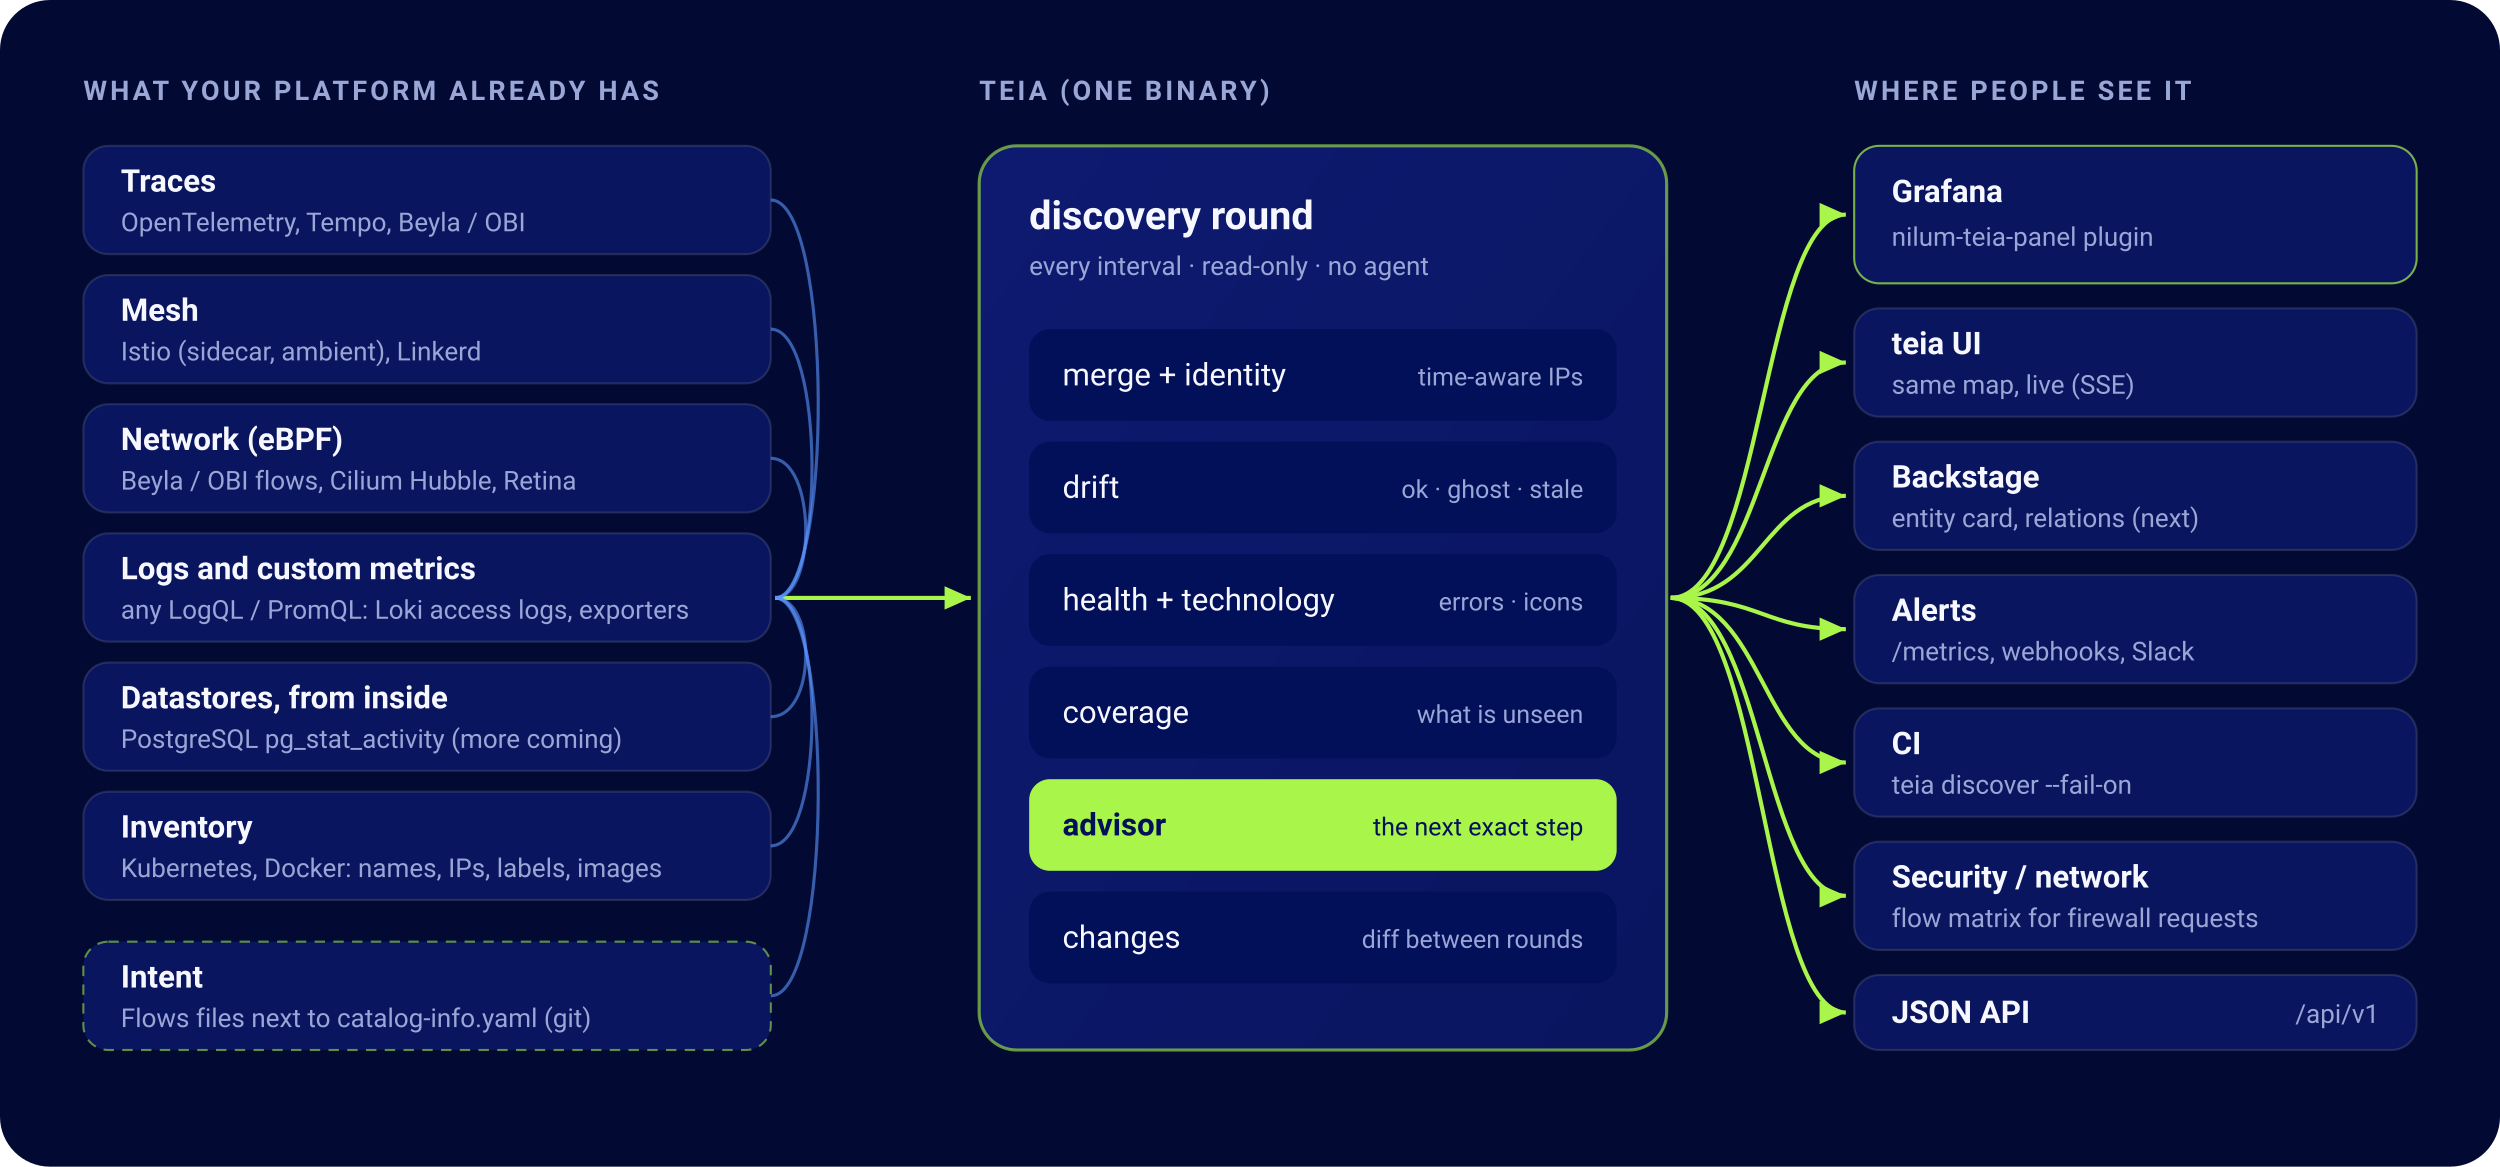
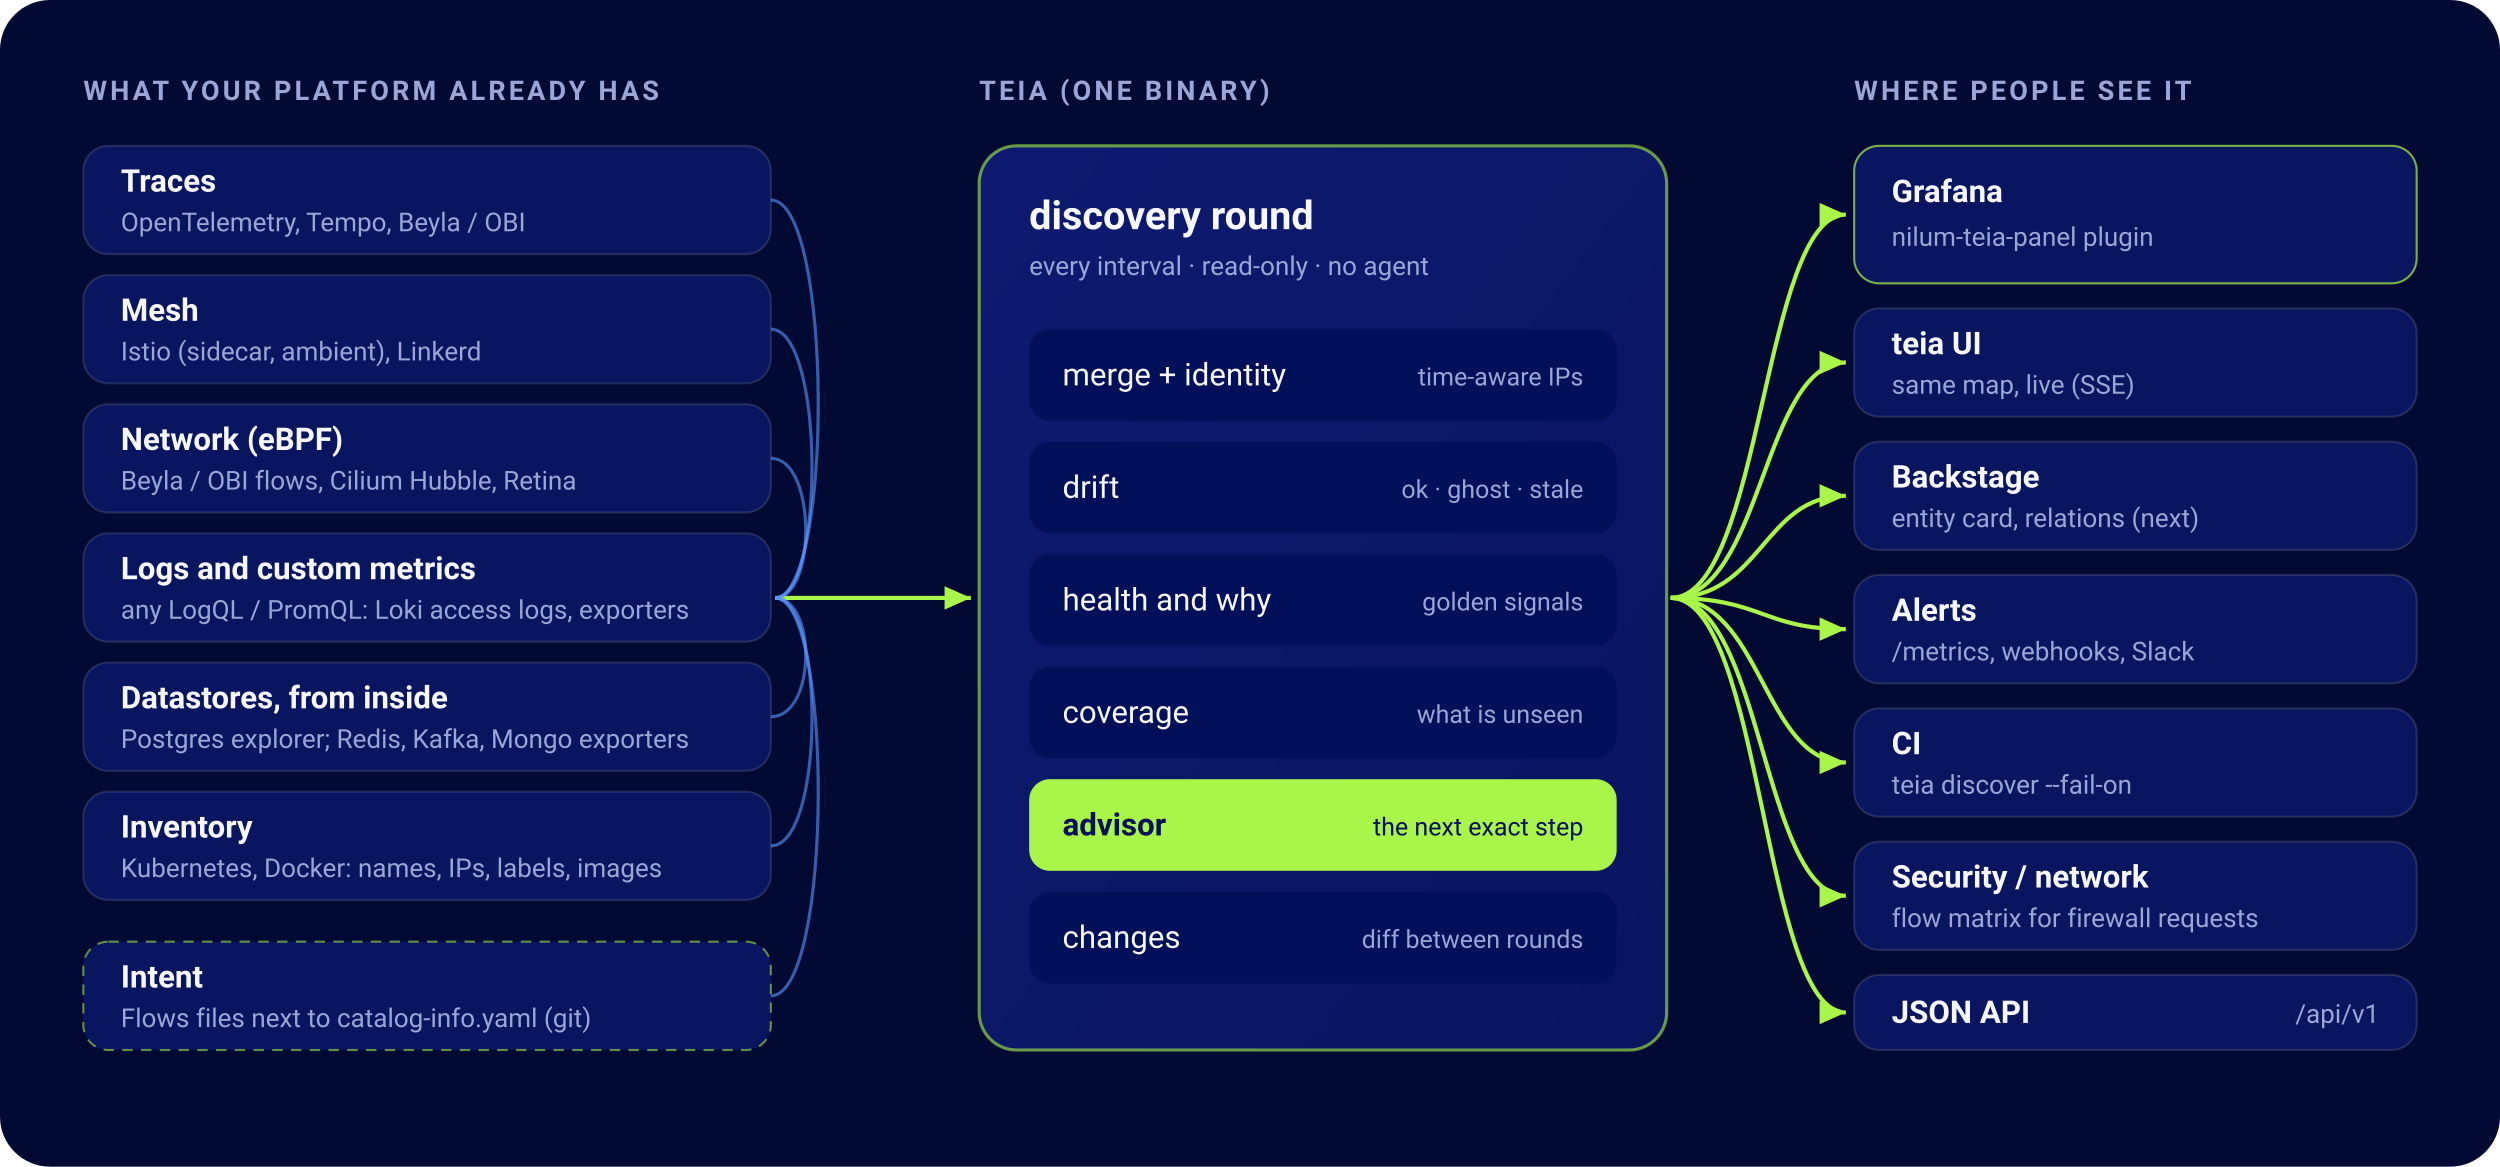
<svg xmlns="http://www.w3.org/2000/svg" viewBox="0 0 1200 560" font-family="Outfit, 'Segoe UI', Roboto, Helvetica, Arial, sans-serif">
  <defs>
    <marker id="arrow" viewBox="0 0 10 10" refX="9" refY="5" markerWidth="7" markerHeight="7" orient="auto-start-reverse">
      <path d="M0,1 L9,5 L0,9 z" fill="#a9f549" />
    </marker>
    <linearGradient id="core" x1="0" y1="0" x2="1" y2="1">
      <stop offset="0" stop-color="#0d1a70" />
      <stop offset="1" stop-color="#0a155f" />
    </linearGradient>
  </defs>
  <rect width="1200" height="560" rx="24" fill="#020a33" />
  <g fill="#9aa6d6" font-size="13" font-weight="600" letter-spacing="1.5">
    <text x="40" y="48">WHAT YOUR PLATFORM ALREADY HAS</text>
    <text x="470" y="48">TEIA (ONE BINARY)</text>
    <text x="890" y="48">WHERE PEOPLE SEE IT</text>
  </g>
  <g font-size="15" fill="#f7f8ff">
    <g transform="translate(40 70)">
      <rect width="330" height="52" rx="12" fill="#0a155f" stroke="rgba(255,255,255,.12)" />
      <text x="18" y="22" font-weight="600">Traces</text>
      <text x="18" y="41" fill="#9aa6d6" font-size="12.5">OpenTelemetry, Tempo, Beyla / OBI</text>
    </g>
    <g transform="translate(40 132)">
      <rect width="330" height="52" rx="12" fill="#0a155f" stroke="rgba(255,255,255,.12)" />
      <text x="18" y="22" font-weight="600">Mesh</text>
      <text x="18" y="41" fill="#9aa6d6" font-size="12.5">Istio (sidecar, ambient), Linkerd</text>
    </g>
    <g transform="translate(40 194)">
      <rect width="330" height="52" rx="12" fill="#0a155f" stroke="rgba(255,255,255,.12)" />
      <text x="18" y="22" font-weight="600">Network (eBPF)</text>
      <text x="18" y="41" fill="#9aa6d6" font-size="12.5">Beyla / OBI flows, Cilium Hubble, Retina</text>
    </g>
    <g transform="translate(40 256)">
      <rect width="330" height="52" rx="12" fill="#0a155f" stroke="rgba(255,255,255,.12)" />
      <text x="18" y="22" font-weight="600">Logs and custom metrics</text>
      <text x="18" y="41" fill="#9aa6d6" font-size="12.5">any LogQL / PromQL: Loki access logs, exporters</text>
    </g>
    <g transform="translate(40 318)">
      <rect width="330" height="52" rx="12" fill="#0a155f" stroke="rgba(255,255,255,.12)" />
      <text x="18" y="22" font-weight="600">Datastores, from inside</text>
-       <text x="18" y="41" fill="#9aa6d6" font-size="12.5">PostgreSQL pg_stat_activity (more coming)</text>
+       <text x="18" y="41" fill="#9aa6d6" font-size="12.5">Postgres explorer; Redis, Kafka, Mongo exporters</text>
    </g>
    <g transform="translate(40 380)">
      <rect width="330" height="52" rx="12" fill="#0a155f" stroke="rgba(255,255,255,.12)" />
      <text x="18" y="22" font-weight="600">Inventory</text>
      <text x="18" y="41" fill="#9aa6d6" font-size="12.5">Kubernetes, Docker: names, IPs, labels, images</text>
    </g>
    <g transform="translate(40 452)">
      <rect width="330" height="52" rx="12" fill="#0a155f" stroke="#a9f549" stroke-opacity=".55" stroke-dasharray="5 4" />
      <text x="18" y="22" font-weight="600">Intent</text>
      <text x="18" y="41" fill="#9aa6d6" font-size="12.5">Flows files next to catalog-info.yaml (git)</text>
    </g>
  </g>
  <g transform="translate(470 70)">
    <rect width="330" height="434" rx="18" fill="url(#core)" stroke="#a9f549" stroke-opacity=".6" stroke-width="1.5" />
    <g font-size="15" fill="#f7f8ff">
      <text x="24" y="40" font-size="19" font-weight="600">discovery round</text>
      <text x="24" y="62" fill="#9aa6d6" font-size="12.5">every interval · read-only · no agent</text>
      <g transform="translate(24 88)">
        <rect width="282" height="44" rx="10" fill="#020f59" />
        <text x="16" y="27">merge + identity</text>
        <text x="266" y="27" text-anchor="end" fill="#9aa6d6" font-size="12">time-aware IPs</text>
      </g>
      <g transform="translate(24 142)">
        <rect width="282" height="44" rx="10" fill="#020f59" />
        <text x="16" y="27">drift</text>
        <text x="266" y="27" text-anchor="end" fill="#9aa6d6" font-size="12">ok · ghost · stale</text>
      </g>
      <g transform="translate(24 196)">
        <rect width="282" height="44" rx="10" fill="#020f59" />
-         <text x="16" y="27">health + technology</text>
-         <text x="266" y="27" text-anchor="end" fill="#9aa6d6" font-size="12">errors · icons</text>
+         <text x="16" y="27">health and why</text>
+         <text x="266" y="27" text-anchor="end" fill="#9aa6d6" font-size="12">golden signals</text>
      </g>
      <g transform="translate(24 250)">
        <rect width="282" height="44" rx="10" fill="#020f59" />
        <text x="16" y="27">coverage</text>
        <text x="266" y="27" text-anchor="end" fill="#9aa6d6" font-size="12">what is unseen</text>
      </g>
      <g transform="translate(24 304)">
        <rect width="282" height="44" rx="10" fill="#a9f549" />
        <text x="16" y="27" fill="#020f59" font-weight="600">advisor</text>
        <text x="266" y="27" text-anchor="end" fill="#020f59" font-size="12">the next exact step</text>
      </g>
      <g transform="translate(24 358)">
        <rect width="282" height="44" rx="10" fill="#020f59" />
        <text x="16" y="27">changes</text>
        <text x="266" y="27" text-anchor="end" fill="#9aa6d6" font-size="12">diff between rounds</text>
      </g>
    </g>
  </g>
  <g font-size="15" fill="#f7f8ff">
    <g transform="translate(890 70)">
      <rect width="270" height="66" rx="12" fill="#0a155f" stroke="#a9f549" stroke-opacity=".7" />
      <text x="18" y="27" font-weight="600">Grafana</text>
      <text x="18" y="48" fill="#9aa6d6" font-size="12.5">nilum-teia-panel plugin</text>
    </g>
    <g transform="translate(890 148)">
      <rect width="270" height="52" rx="12" fill="#0a155f" stroke="rgba(255,255,255,.12)" />
      <text x="18" y="22" font-weight="600">teia UI</text>
      <text x="18" y="41" fill="#9aa6d6" font-size="12.5">same map, live (SSE)</text>
    </g>
    <g transform="translate(890 212)">
      <rect width="270" height="52" rx="12" fill="#0a155f" stroke="rgba(255,255,255,.12)" />
      <text x="18" y="22" font-weight="600">Backstage</text>
      <text x="18" y="41" fill="#9aa6d6" font-size="12.5">entity card, relations (next)</text>
    </g>
    <g transform="translate(890 276)">
      <rect width="270" height="52" rx="12" fill="#0a155f" stroke="rgba(255,255,255,.12)" />
      <text x="18" y="22" font-weight="600">Alerts</text>
      <text x="18" y="41" fill="#9aa6d6" font-size="12.5">/metrics, webhooks, Slack</text>
    </g>
    <g transform="translate(890 340)">
      <rect width="270" height="52" rx="12" fill="#0a155f" stroke="rgba(255,255,255,.12)" />
      <text x="18" y="22" font-weight="600">CI</text>
      <text x="18" y="41" fill="#9aa6d6" font-size="12.5">teia discover --fail-on</text>
    </g>
    <g transform="translate(890 404)">
      <rect width="270" height="52" rx="12" fill="#0a155f" stroke="rgba(255,255,255,.12)" />
      <text x="18" y="22" font-weight="600">Security / network</text>
      <text x="18" y="41" fill="#9aa6d6" font-size="12.5">flow matrix for firewall requests</text>
    </g>
    <g transform="translate(890 468)">
      <rect width="270" height="36" rx="12" fill="#0a155f" stroke="rgba(255,255,255,.12)" />
      <text x="18" y="23" font-weight="600">JSON API</text>
      <text x="252" y="23" text-anchor="end" fill="#9aa6d6" font-size="12.5">/api/v1</text>
    </g>
  </g>
  <g fill="none" stroke="#a9f549" stroke-width="2" marker-end="url(#arrow)">
    <path d="M372 287 C420 287 420 287 466 287" />
    <path d="M802 287 C846 287 846 103 886 103" />
    <path d="M802 287 C846 287 846 174 886 174" />
    <path d="M802 287 C846 287 846 238 886 238" />
    <path d="M802 287 C846 287 846 302 886 302" />
    <path d="M802 287 C846 287 846 366 886 366" />
    <path d="M802 287 C846 287 846 430 886 430" />
    <path d="M802 287 C846 287 846 486 886 486" />
  </g>
  <g fill="none" stroke="#5b94ff" stroke-opacity=".6" stroke-width="1.5">
    <path d="M370 96 C400 96 400 287 372 287" />
    <path d="M370 158 C396 158 396 287 372 287" />
    <path d="M370 220 C392 220 392 287 372 287" />
    <path d="M370 344 C392 344 392 287 372 287" />
    <path d="M370 406 C396 406 396 287 372 287" />
    <path d="M370 478 C400 478 400 287 372 287" />
  </g>
</svg>
